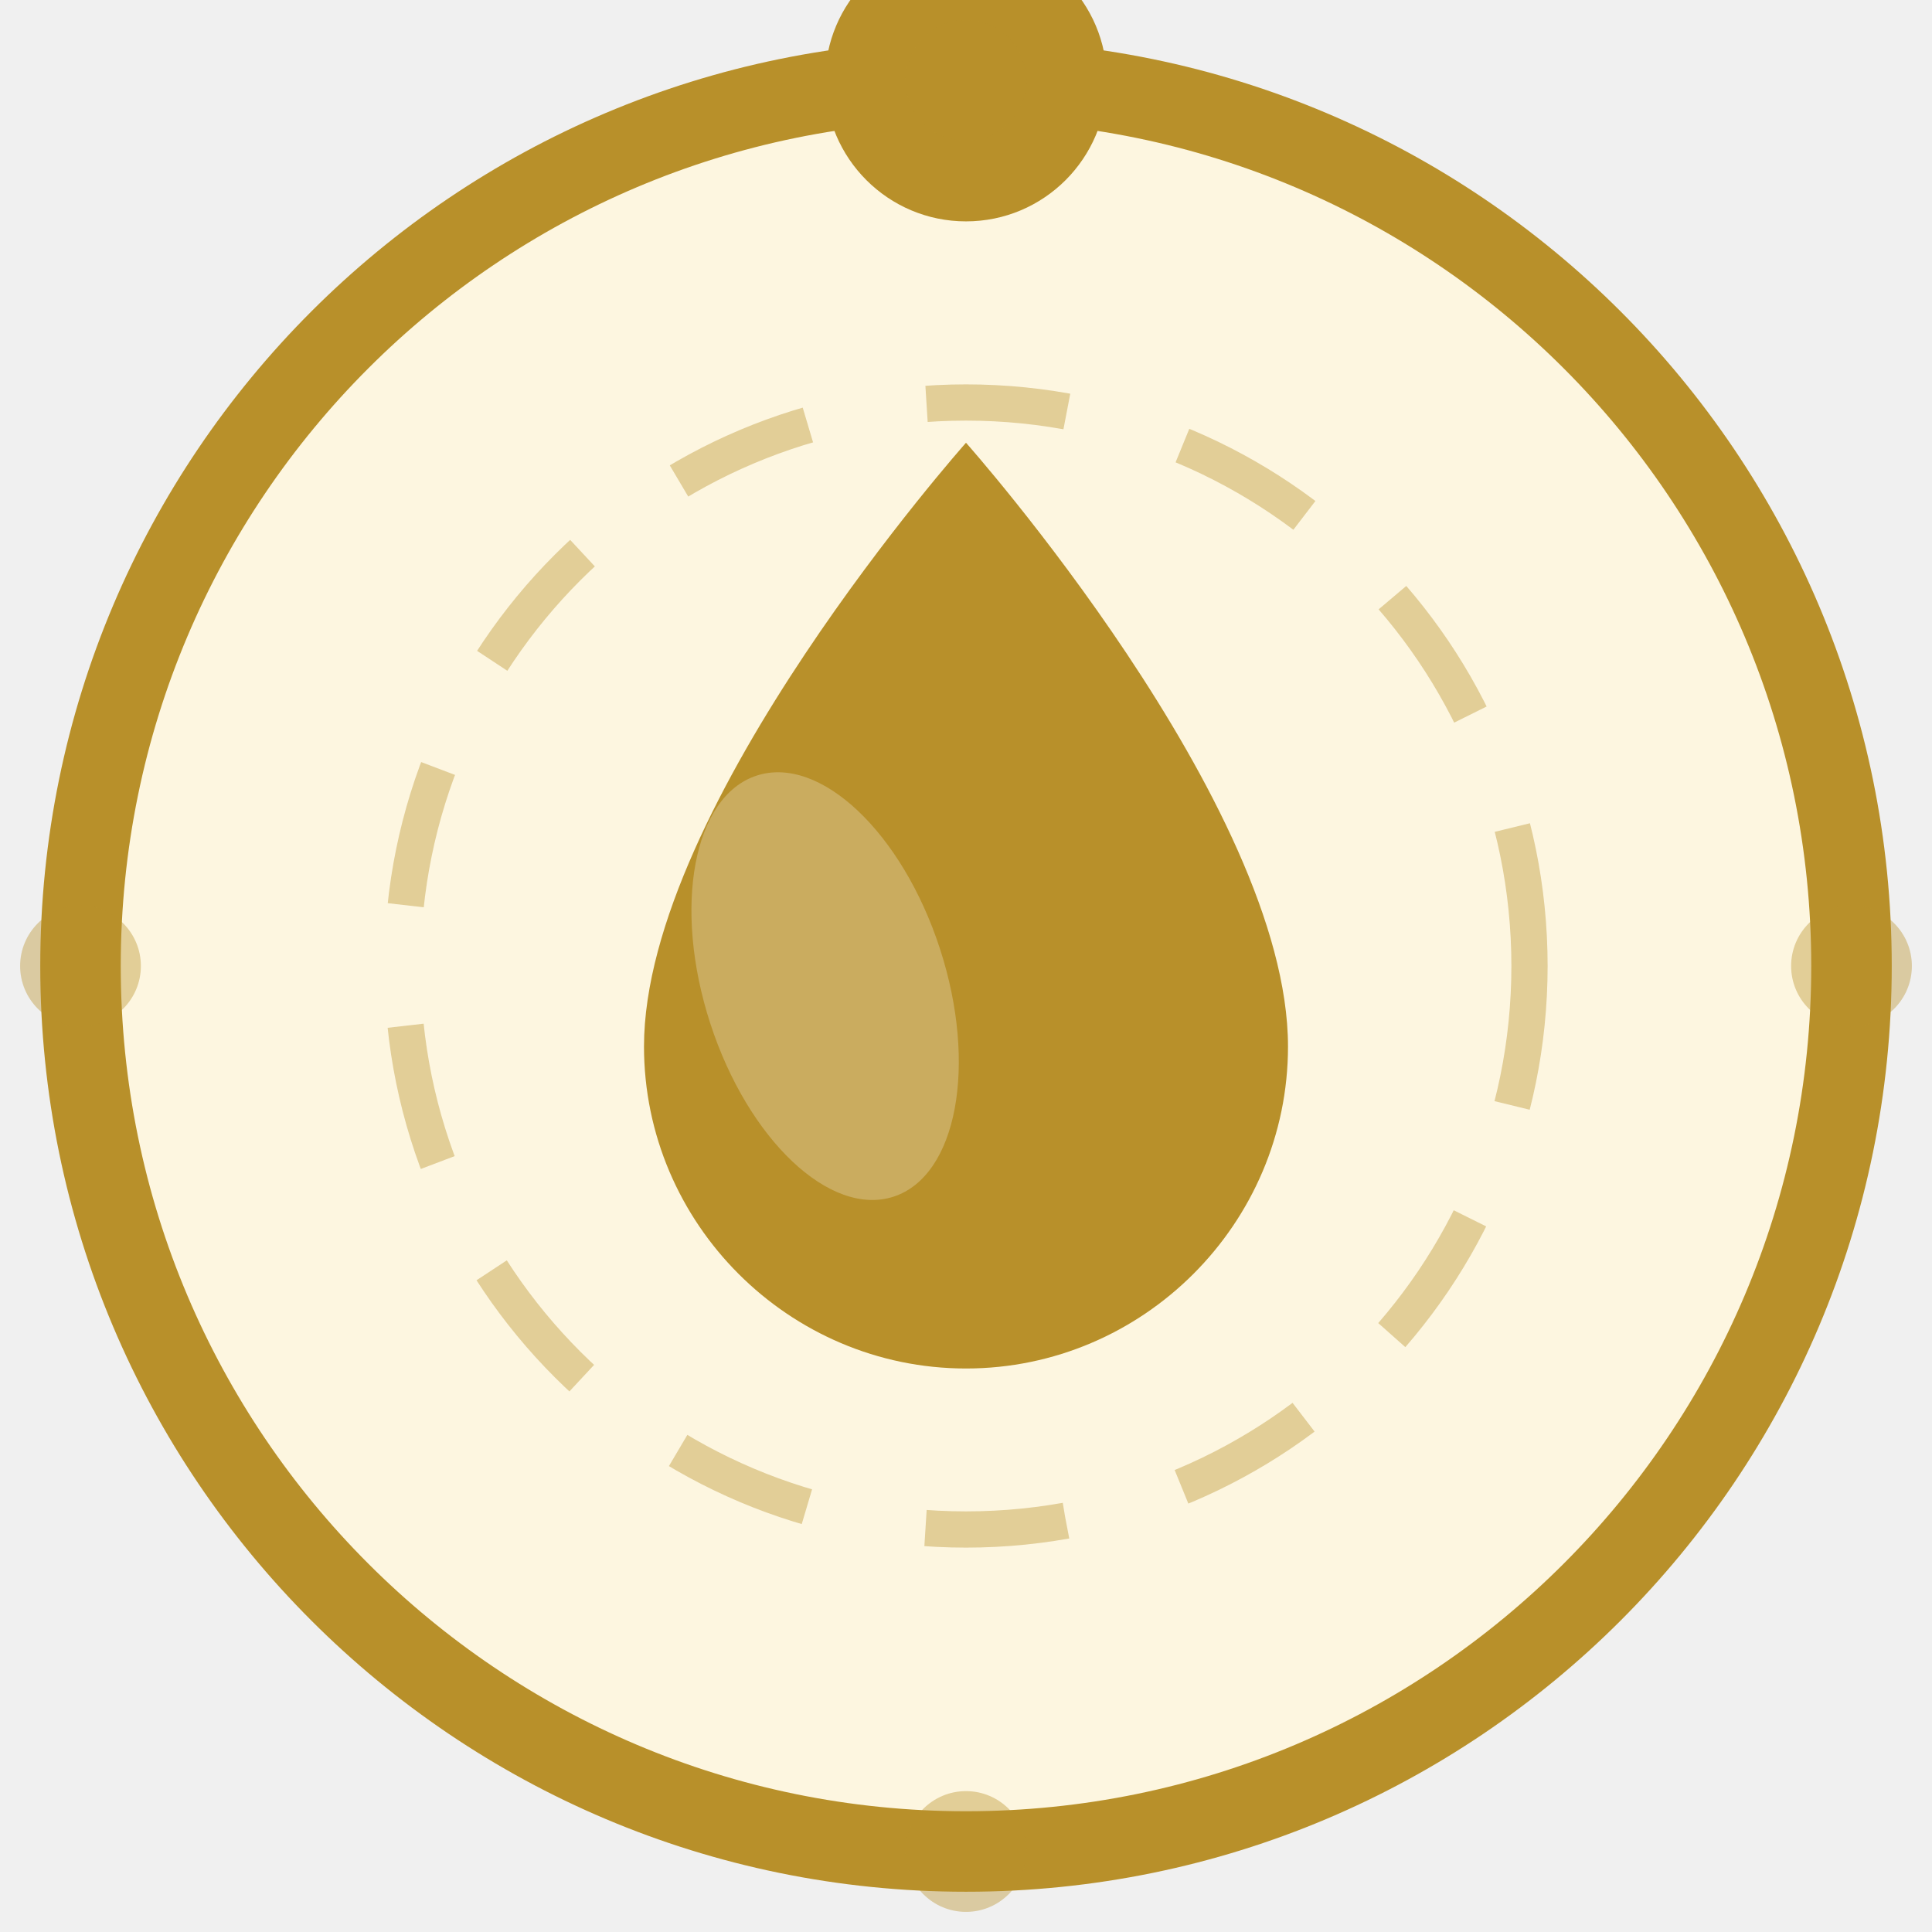
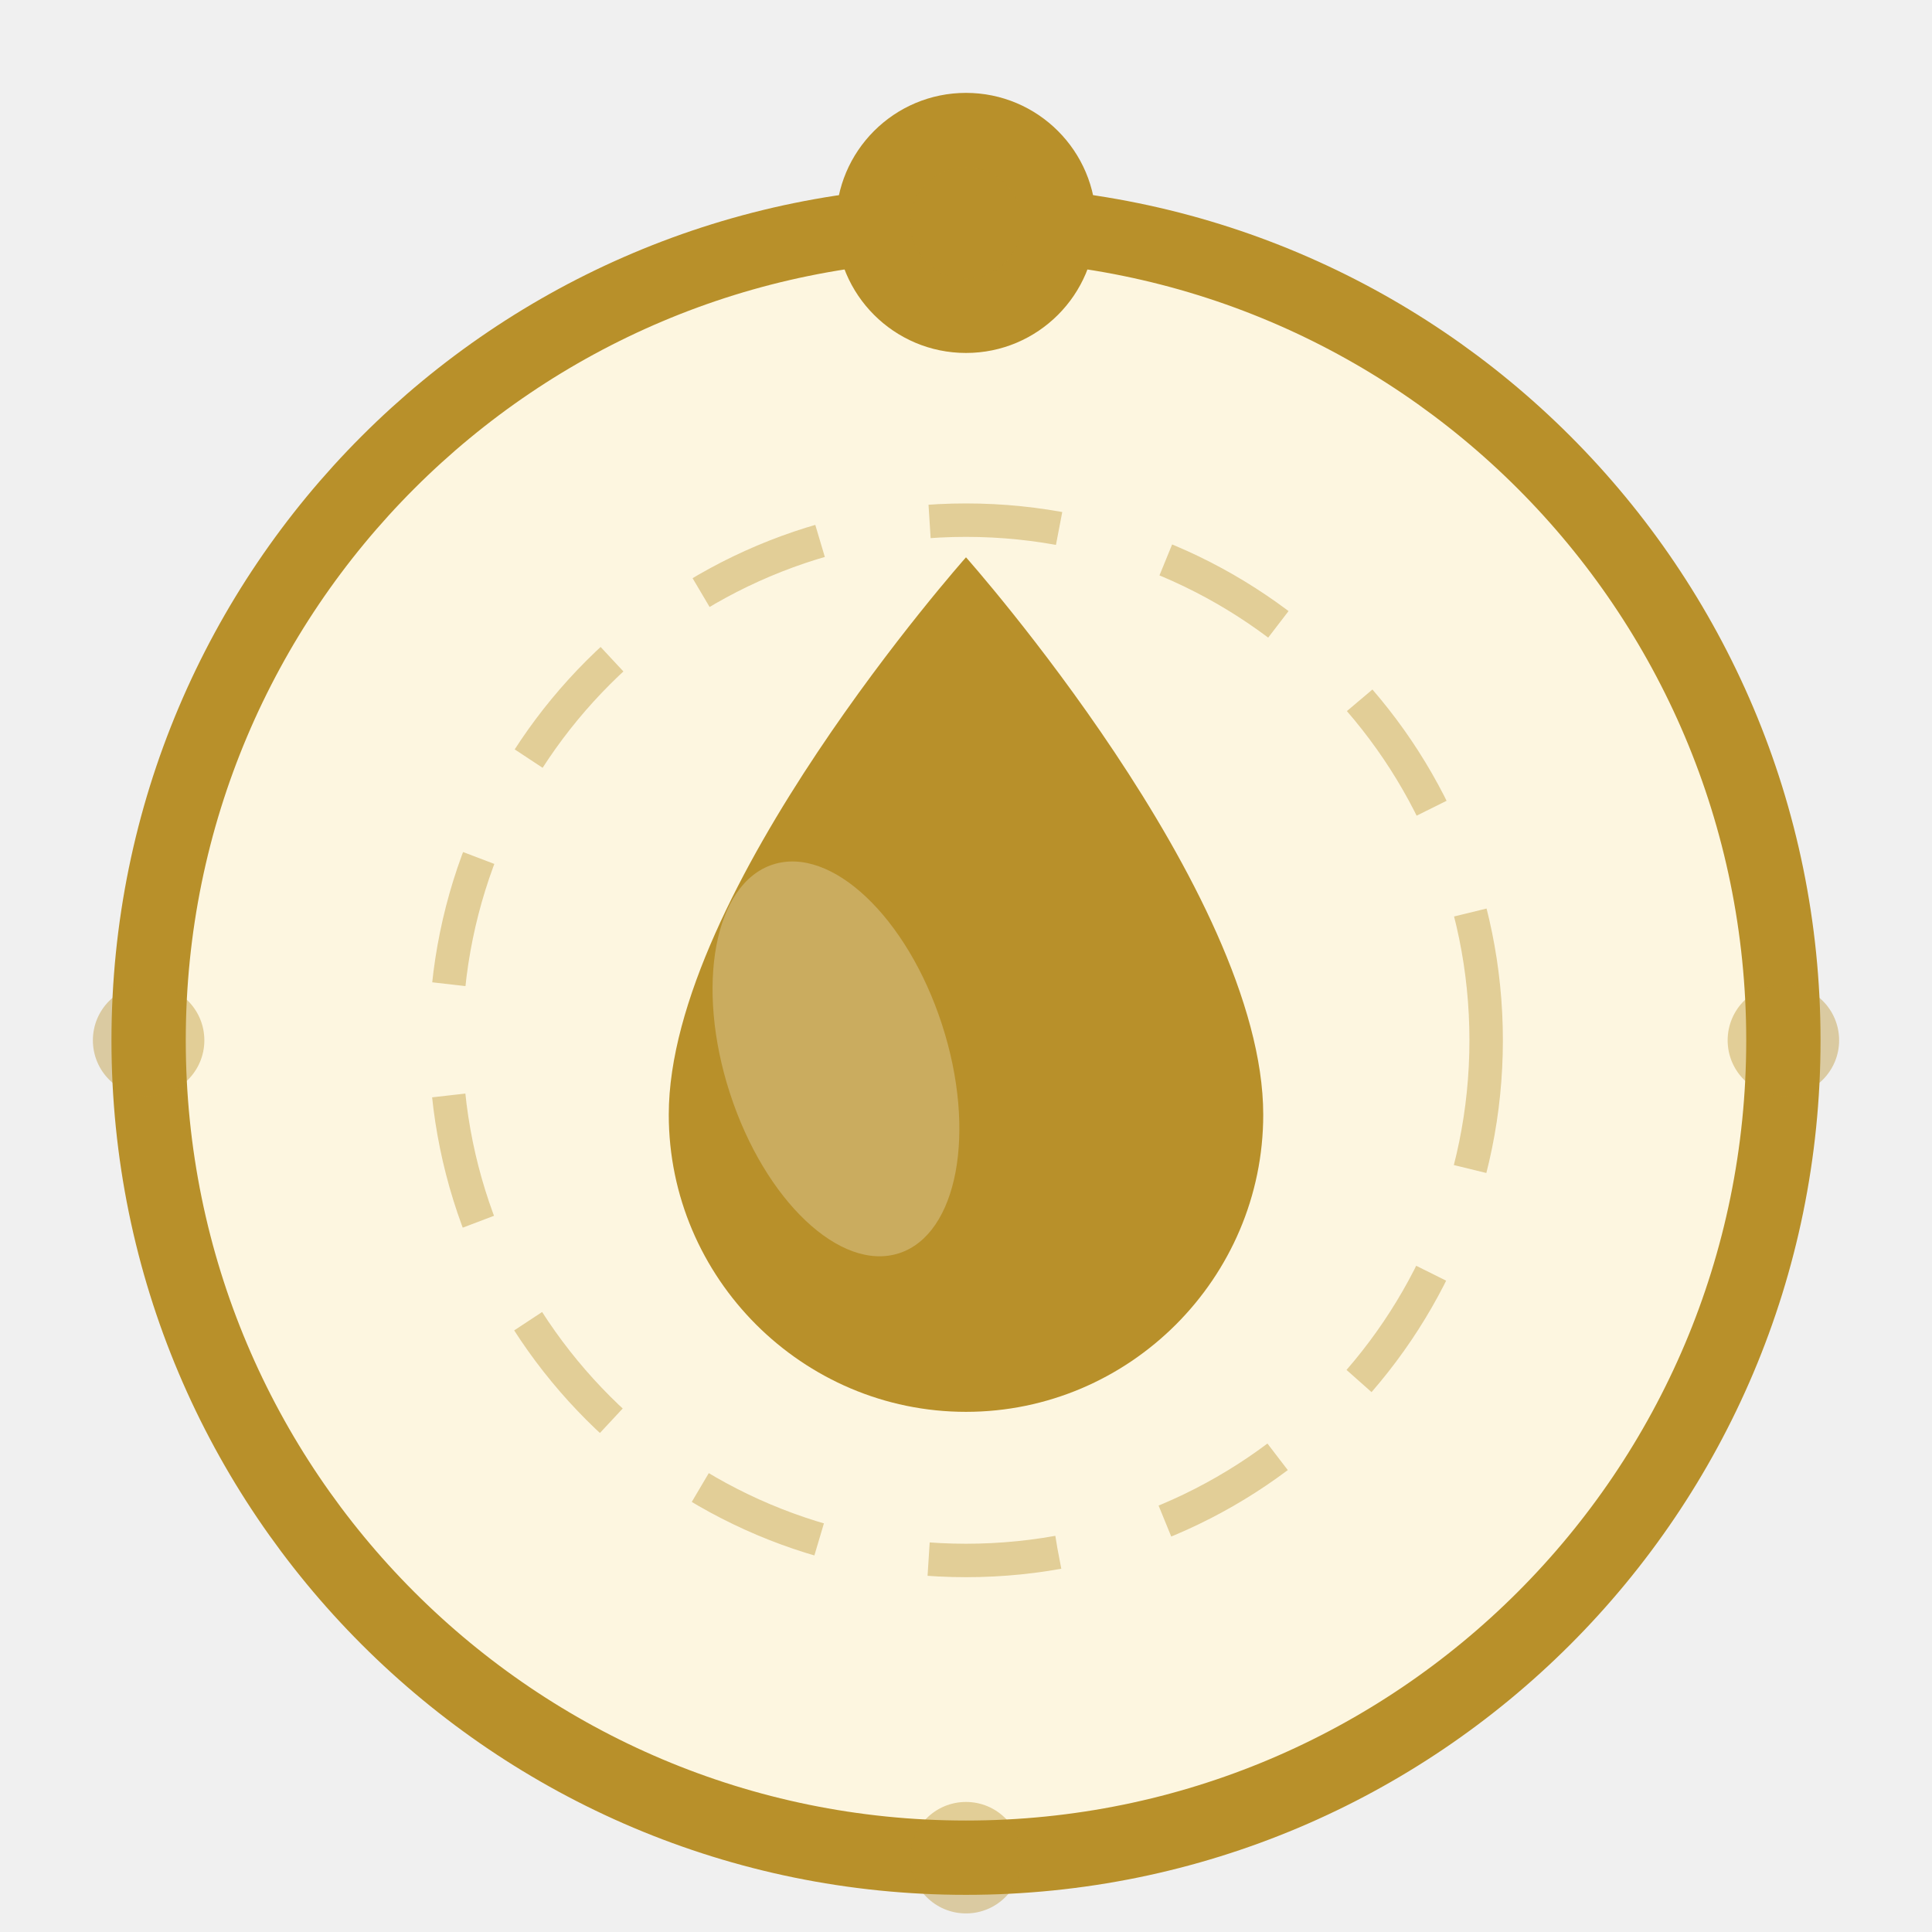
- <svg xmlns="http://www.w3.org/2000/svg" width="48" height="48" viewBox="0 0 48 48" fill="none" overflow="visible">
+ <svg xmlns="http://www.w3.org/2000/svg" width="48" height="48" viewBox="0 -4 48 52" fill="none">
  <circle cx="24" cy="24" r="22" fill="#fdf6e0" />
  <circle cx="24" cy="24" r="22" stroke="#b8902a" stroke-width="2" fill="none" />
  <circle cx="24" cy="24" r="14" stroke="#b8902a" stroke-width="0.9" stroke-dasharray="3.5 3" fill="none" opacity="0.4" />
  <path d="M24 11 C24 11 16 20 16 26 C16 30.4 19.6 34 24 34 C28.4 34 32 30.4 32 26 C32 20 24 11 24 11Z" fill="#b8902a" />
  <ellipse cx="20.5" cy="24.5" rx="3" ry="5.5" fill="white" opacity="0.25" transform="rotate(-18,20.5,24.5)" />
  <circle cx="24" cy="2" r="3.5" fill="#b8902a" />
  <circle cx="24" cy="2" r="1.5" fill="#b8902a" opacity="0.4" />
  <circle cx="24" cy="46" r="1.5" fill="#b8902a" opacity="0.4" />
  <circle cx="2" cy="24" r="1.5" fill="#b8902a" opacity="0.4" />
  <circle cx="46" cy="24" r="1.5" fill="#b8902a" opacity="0.4" />
</svg>
